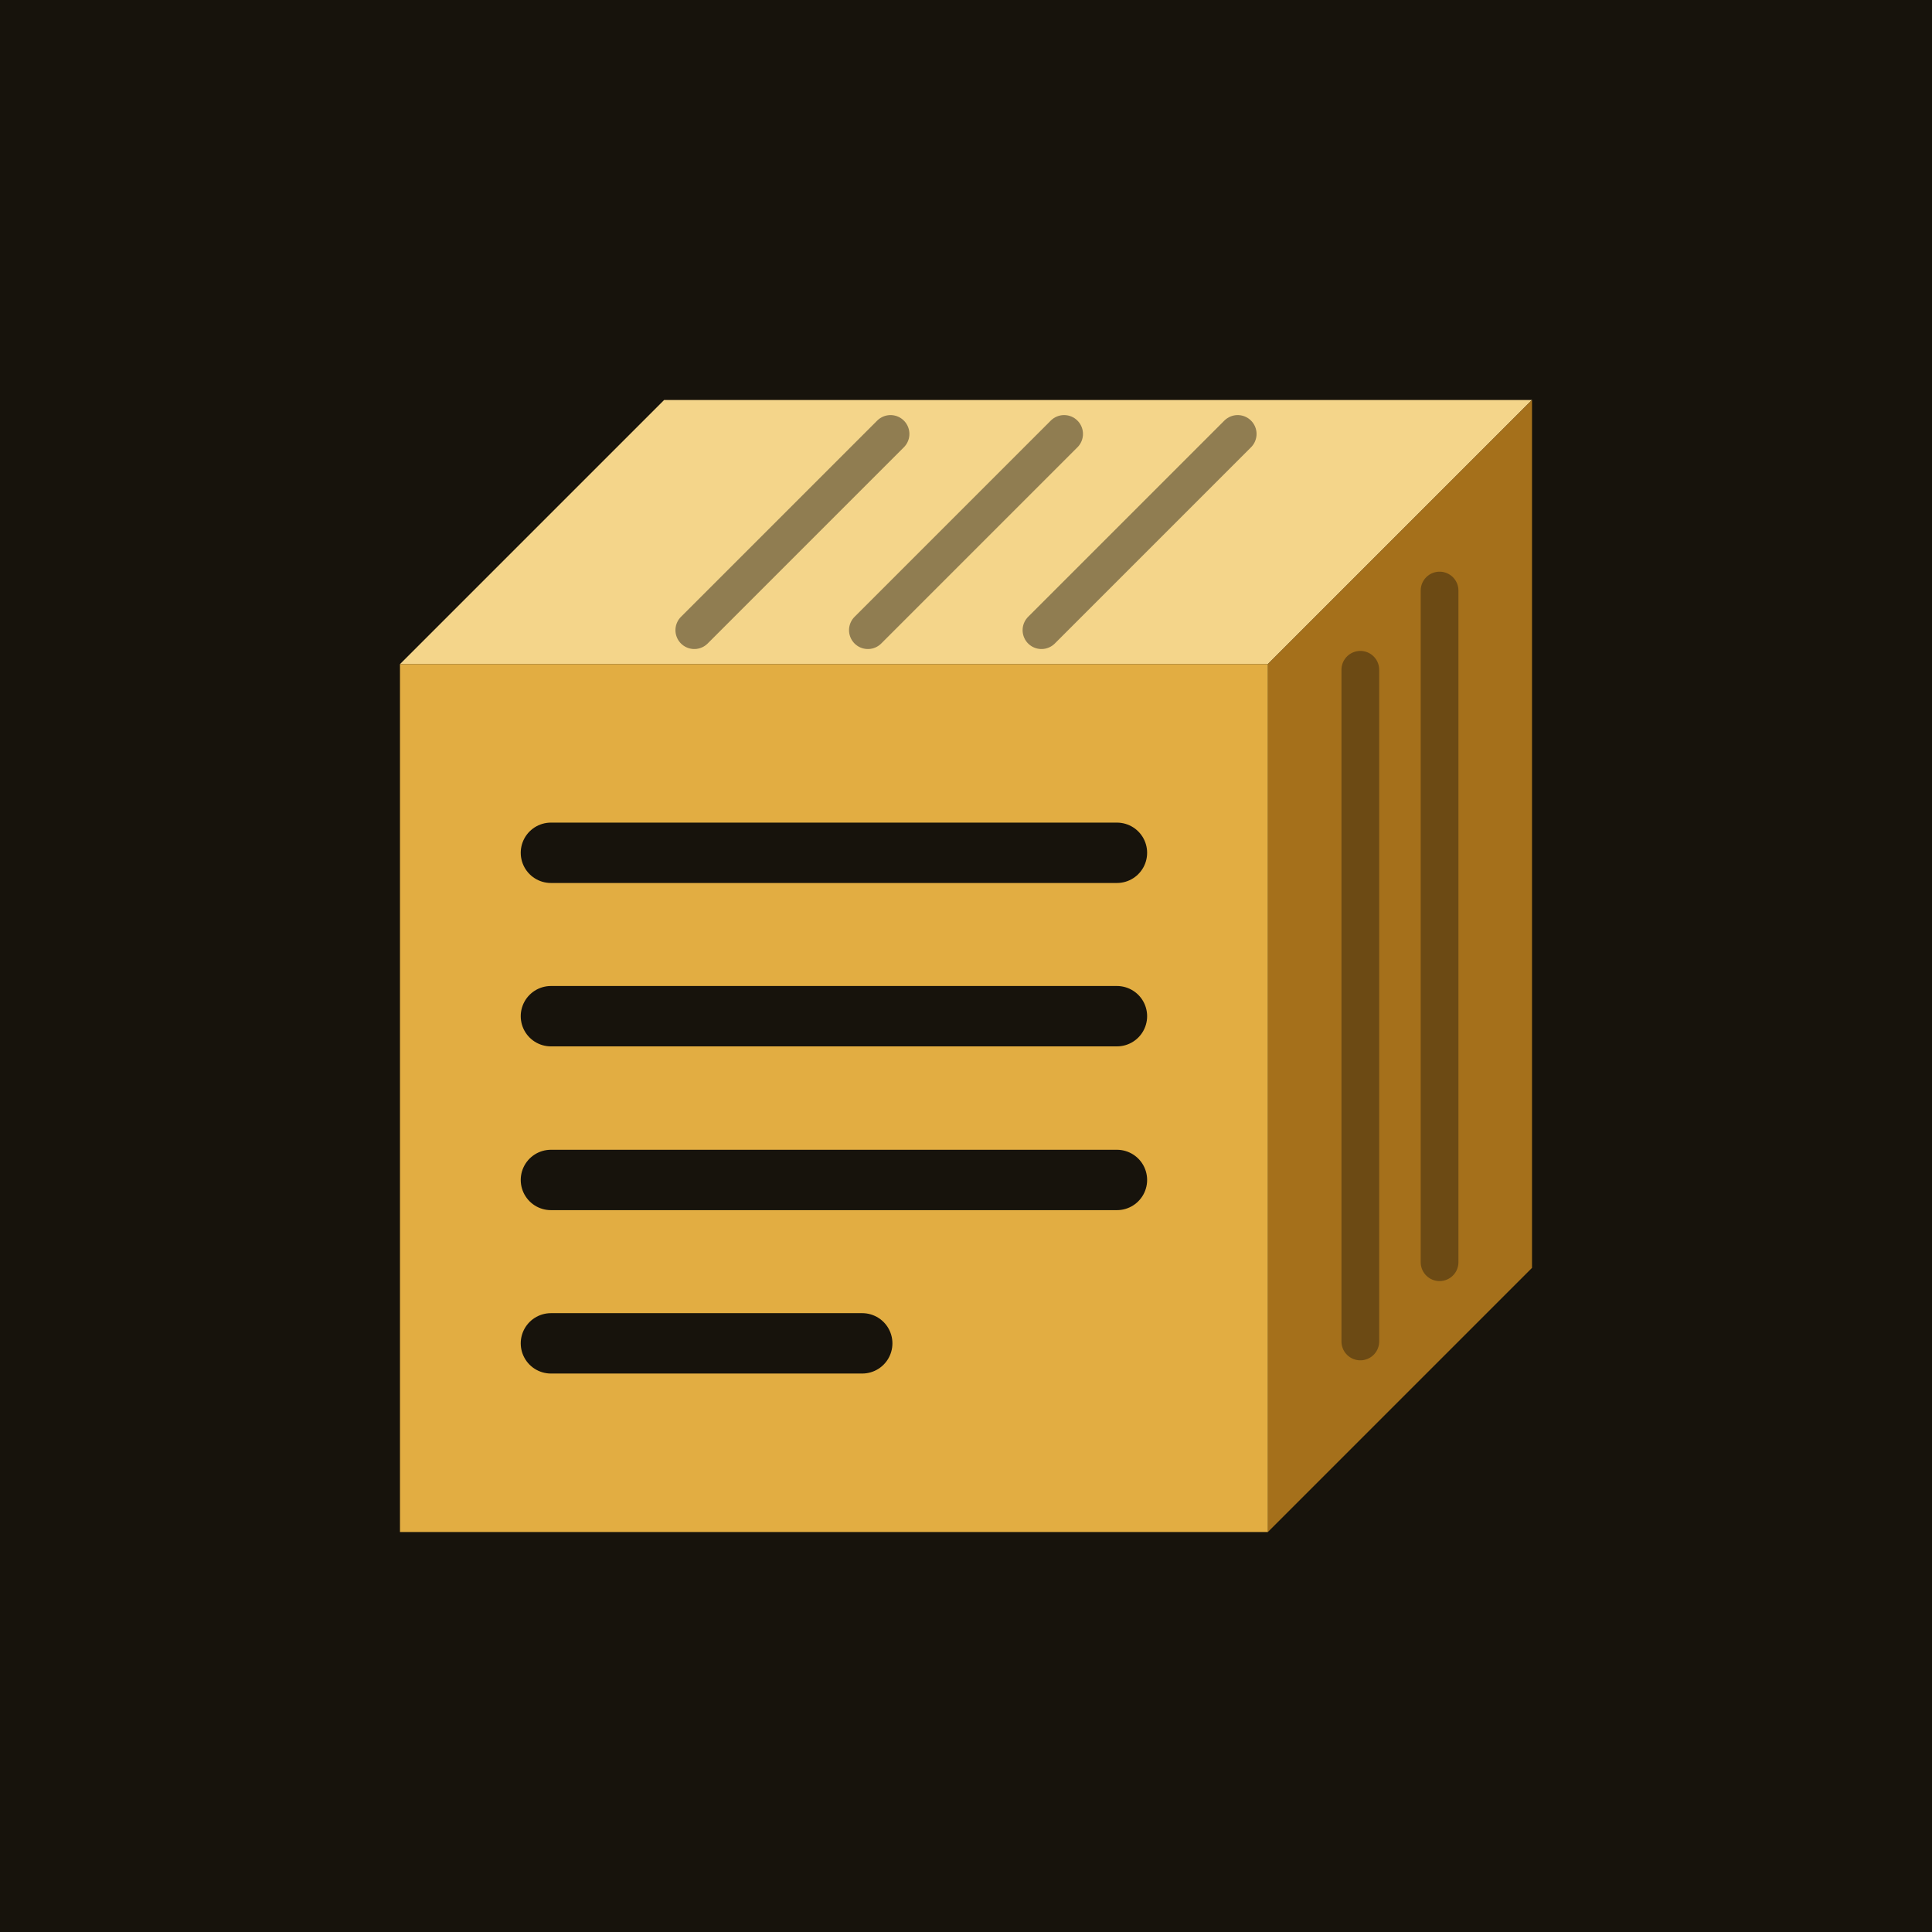
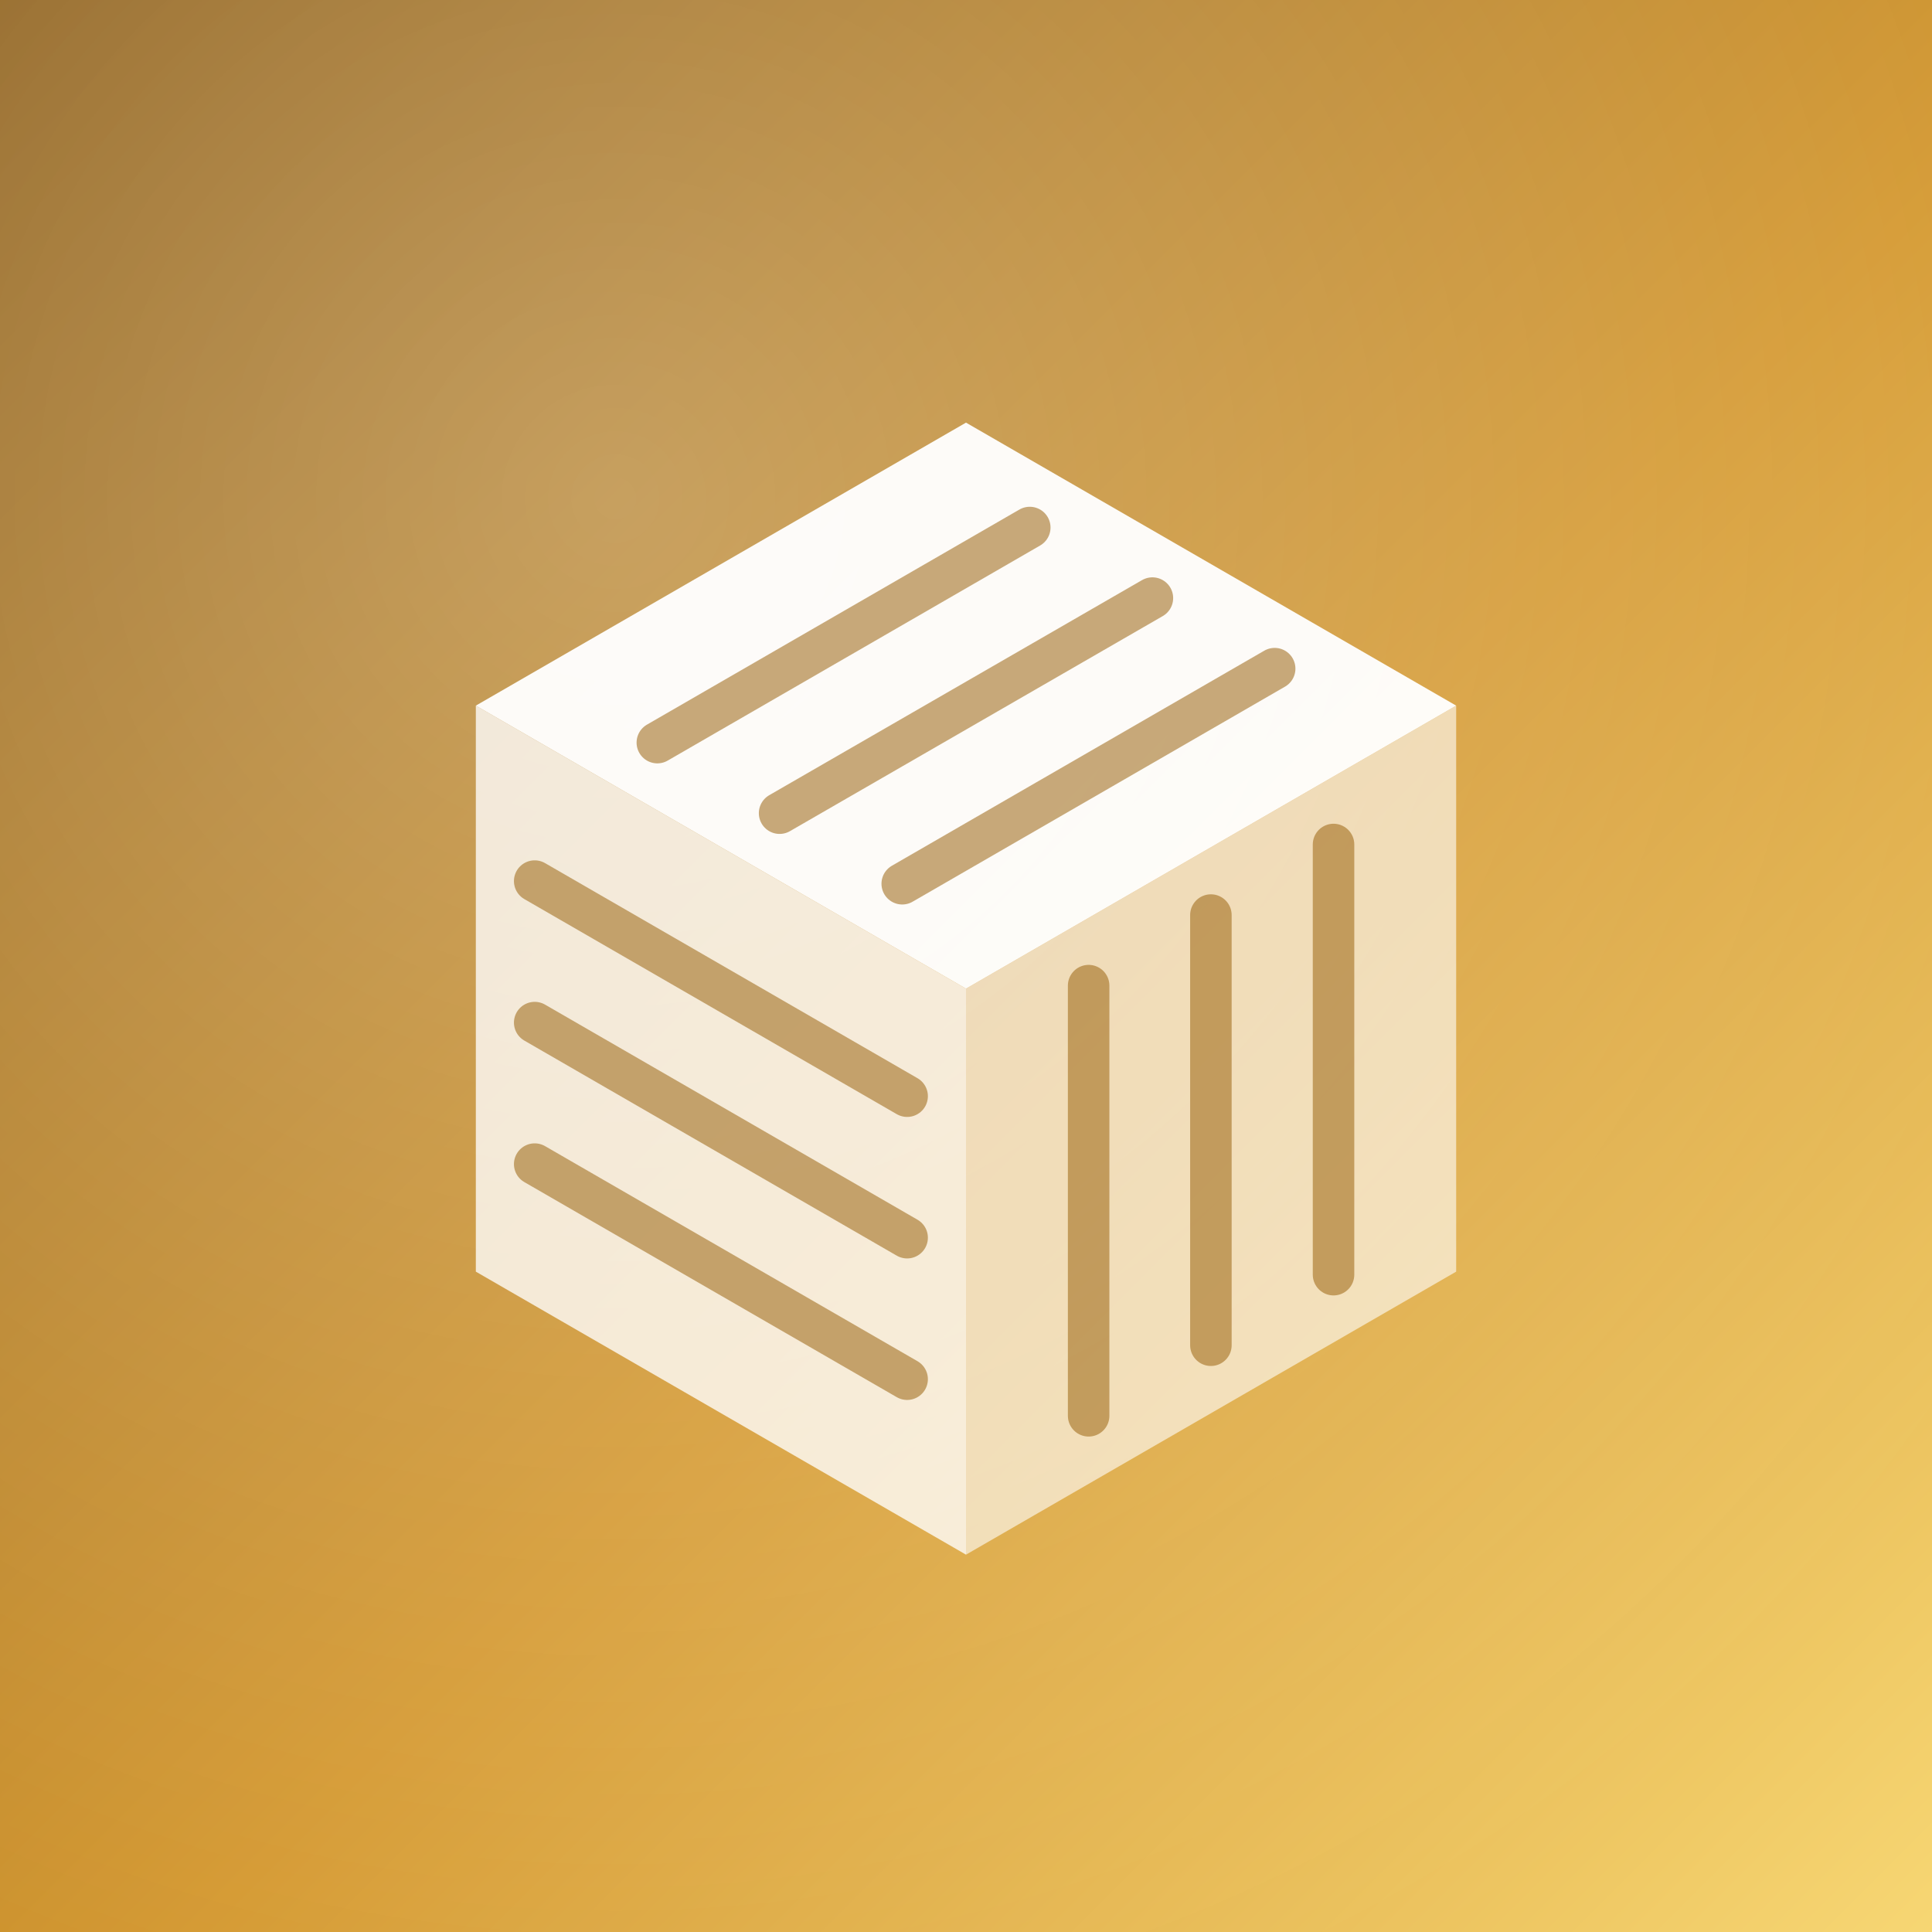
<svg xmlns="http://www.w3.org/2000/svg" viewBox="0 0 512 512" width="512" height="512">
-   <rect width="512" height="512" rx="0" fill="#17130c" />
-   <polygon points="106.0,176.0 176.0,106.0 406.0,106.0 336.0,176.0" fill="#f4d58a" />
-   <polygon points="336.0,176.0 406.0,106.0 406.0,336.0 336.0,406.0" fill="#a5701b" />
-   <polygon points="106.0,176.0 336.0,176.0 336.0,406.0 106.0,406.0" fill="#e2ad42" />
-   <line x1="146.0" y1="226.0" x2="296.0" y2="226.0" stroke="#17130c" stroke-width="16" stroke-linecap="round" />
-   <line x1="146.0" y1="269.3" x2="296.0" y2="269.3" stroke="#17130c" stroke-width="16" stroke-linecap="round" />
-   <line x1="146.0" y1="312.7" x2="296.0" y2="312.7" stroke="#17130c" stroke-width="16" stroke-linecap="round" />
-   <line x1="146.0" y1="356.0" x2="228.5" y2="356.0" stroke="#17130c" stroke-width="16" stroke-linecap="round" />
-   <line x1="184.0" y1="167.0" x2="236.0" y2="115.0" stroke="#17130c" stroke-opacity=".45" stroke-width="10" stroke-linecap="round" />
-   <line x1="230.0" y1="167.0" x2="282.0" y2="115.0" stroke="#17130c" stroke-opacity=".45" stroke-width="10" stroke-linecap="round" />
-   <line x1="276.0" y1="167.0" x2="328.0" y2="115.0" stroke="#17130c" stroke-opacity=".45" stroke-width="10" stroke-linecap="round" />
-   <line x1="360.5" y1="177.5" x2="360.5" y2="355.5" stroke="#17130c" stroke-opacity=".4" stroke-width="10" stroke-linecap="round" />
-   <line x1="381.5" y1="156.5" x2="381.5" y2="334.5" stroke="#17130c" stroke-opacity=".4" stroke-width="10" stroke-linecap="round" />
+   <defs>
+     <linearGradient id="g" x1="0" y1="0" x2="1" y2="1">
+       <stop offset="0" stop-color="#8a5a12" />
+       <stop offset="0.55" stop-color="#d4982f" />
+       <stop offset="1" stop-color="#f7d774" />
+     </linearGradient>
+     <radialGradient id="sheen" cx="0.32" cy="0.26" r="0.85">
+       <stop offset="0" stop-color="#ffffff" stop-opacity="0.28" />
+       <stop offset="1" stop-color="#ffffff" stop-opacity="0" />
+     </radialGradient>
+   </defs>
+   <rect width="512" height="512" rx="0" fill="url(#g)" />
+   <rect width="512" height="512" rx="0" fill="url(#sheen)" />
+   <polygon points="126.1,187.0 256.0,112.0 385.9,187.0 256.0,262.0" fill="#ffffff" fill-opacity="0.96" />
+   <line x1="174.2" y1="196.8" x2="272.9" y2="139.8" stroke="#9a6512" stroke-opacity="0.55" stroke-width="11" stroke-linecap="round" />
+   <line x1="206.6" y1="215.5" x2="305.4" y2="158.5" stroke="#9a6512" stroke-opacity="0.55" stroke-width="11" stroke-linecap="round" />
+   <line x1="239.1" y1="234.2" x2="337.8" y2="177.2" stroke="#9a6512" stroke-opacity="0.55" stroke-width="11" stroke-linecap="round" />
+   <polygon points="126.1,187.0 256.0,262.0 256.0,412.0 126.1,337.0" fill="#ffffff" fill-opacity="0.78" />
+   <line x1="141.7" y1="233.5" x2="240.4" y2="290.5" stroke="#9a6512" stroke-opacity="0.55" stroke-width="11" stroke-linecap="round" />
+   <line x1="141.7" y1="271.0" x2="240.4" y2="328.0" stroke="#9a6512" stroke-opacity="0.55" stroke-width="11" stroke-linecap="round" />
+   <line x1="141.7" y1="308.5" x2="240.4" y2="365.5" stroke="#9a6512" stroke-opacity="0.55" stroke-width="11" stroke-linecap="round" />
+   <polygon points="256.0,262.0 385.9,187.0 385.9,337.0 256.0,412.0" fill="#ffffff" fill-opacity="0.6" />
+   <line x1="288.5" y1="261.2" x2="288.5" y2="375.2" stroke="#9a6512" stroke-opacity="0.55" stroke-width="11" stroke-linecap="round" />
+   <line x1="320.9" y1="242.5" x2="320.9" y2="356.5" stroke="#9a6512" stroke-opacity="0.55" stroke-width="11" stroke-linecap="round" />
+   <line x1="353.4" y1="223.8" x2="353.4" y2="337.8" stroke="#9a6512" stroke-opacity="0.55" stroke-width="11" stroke-linecap="round" />
</svg>
